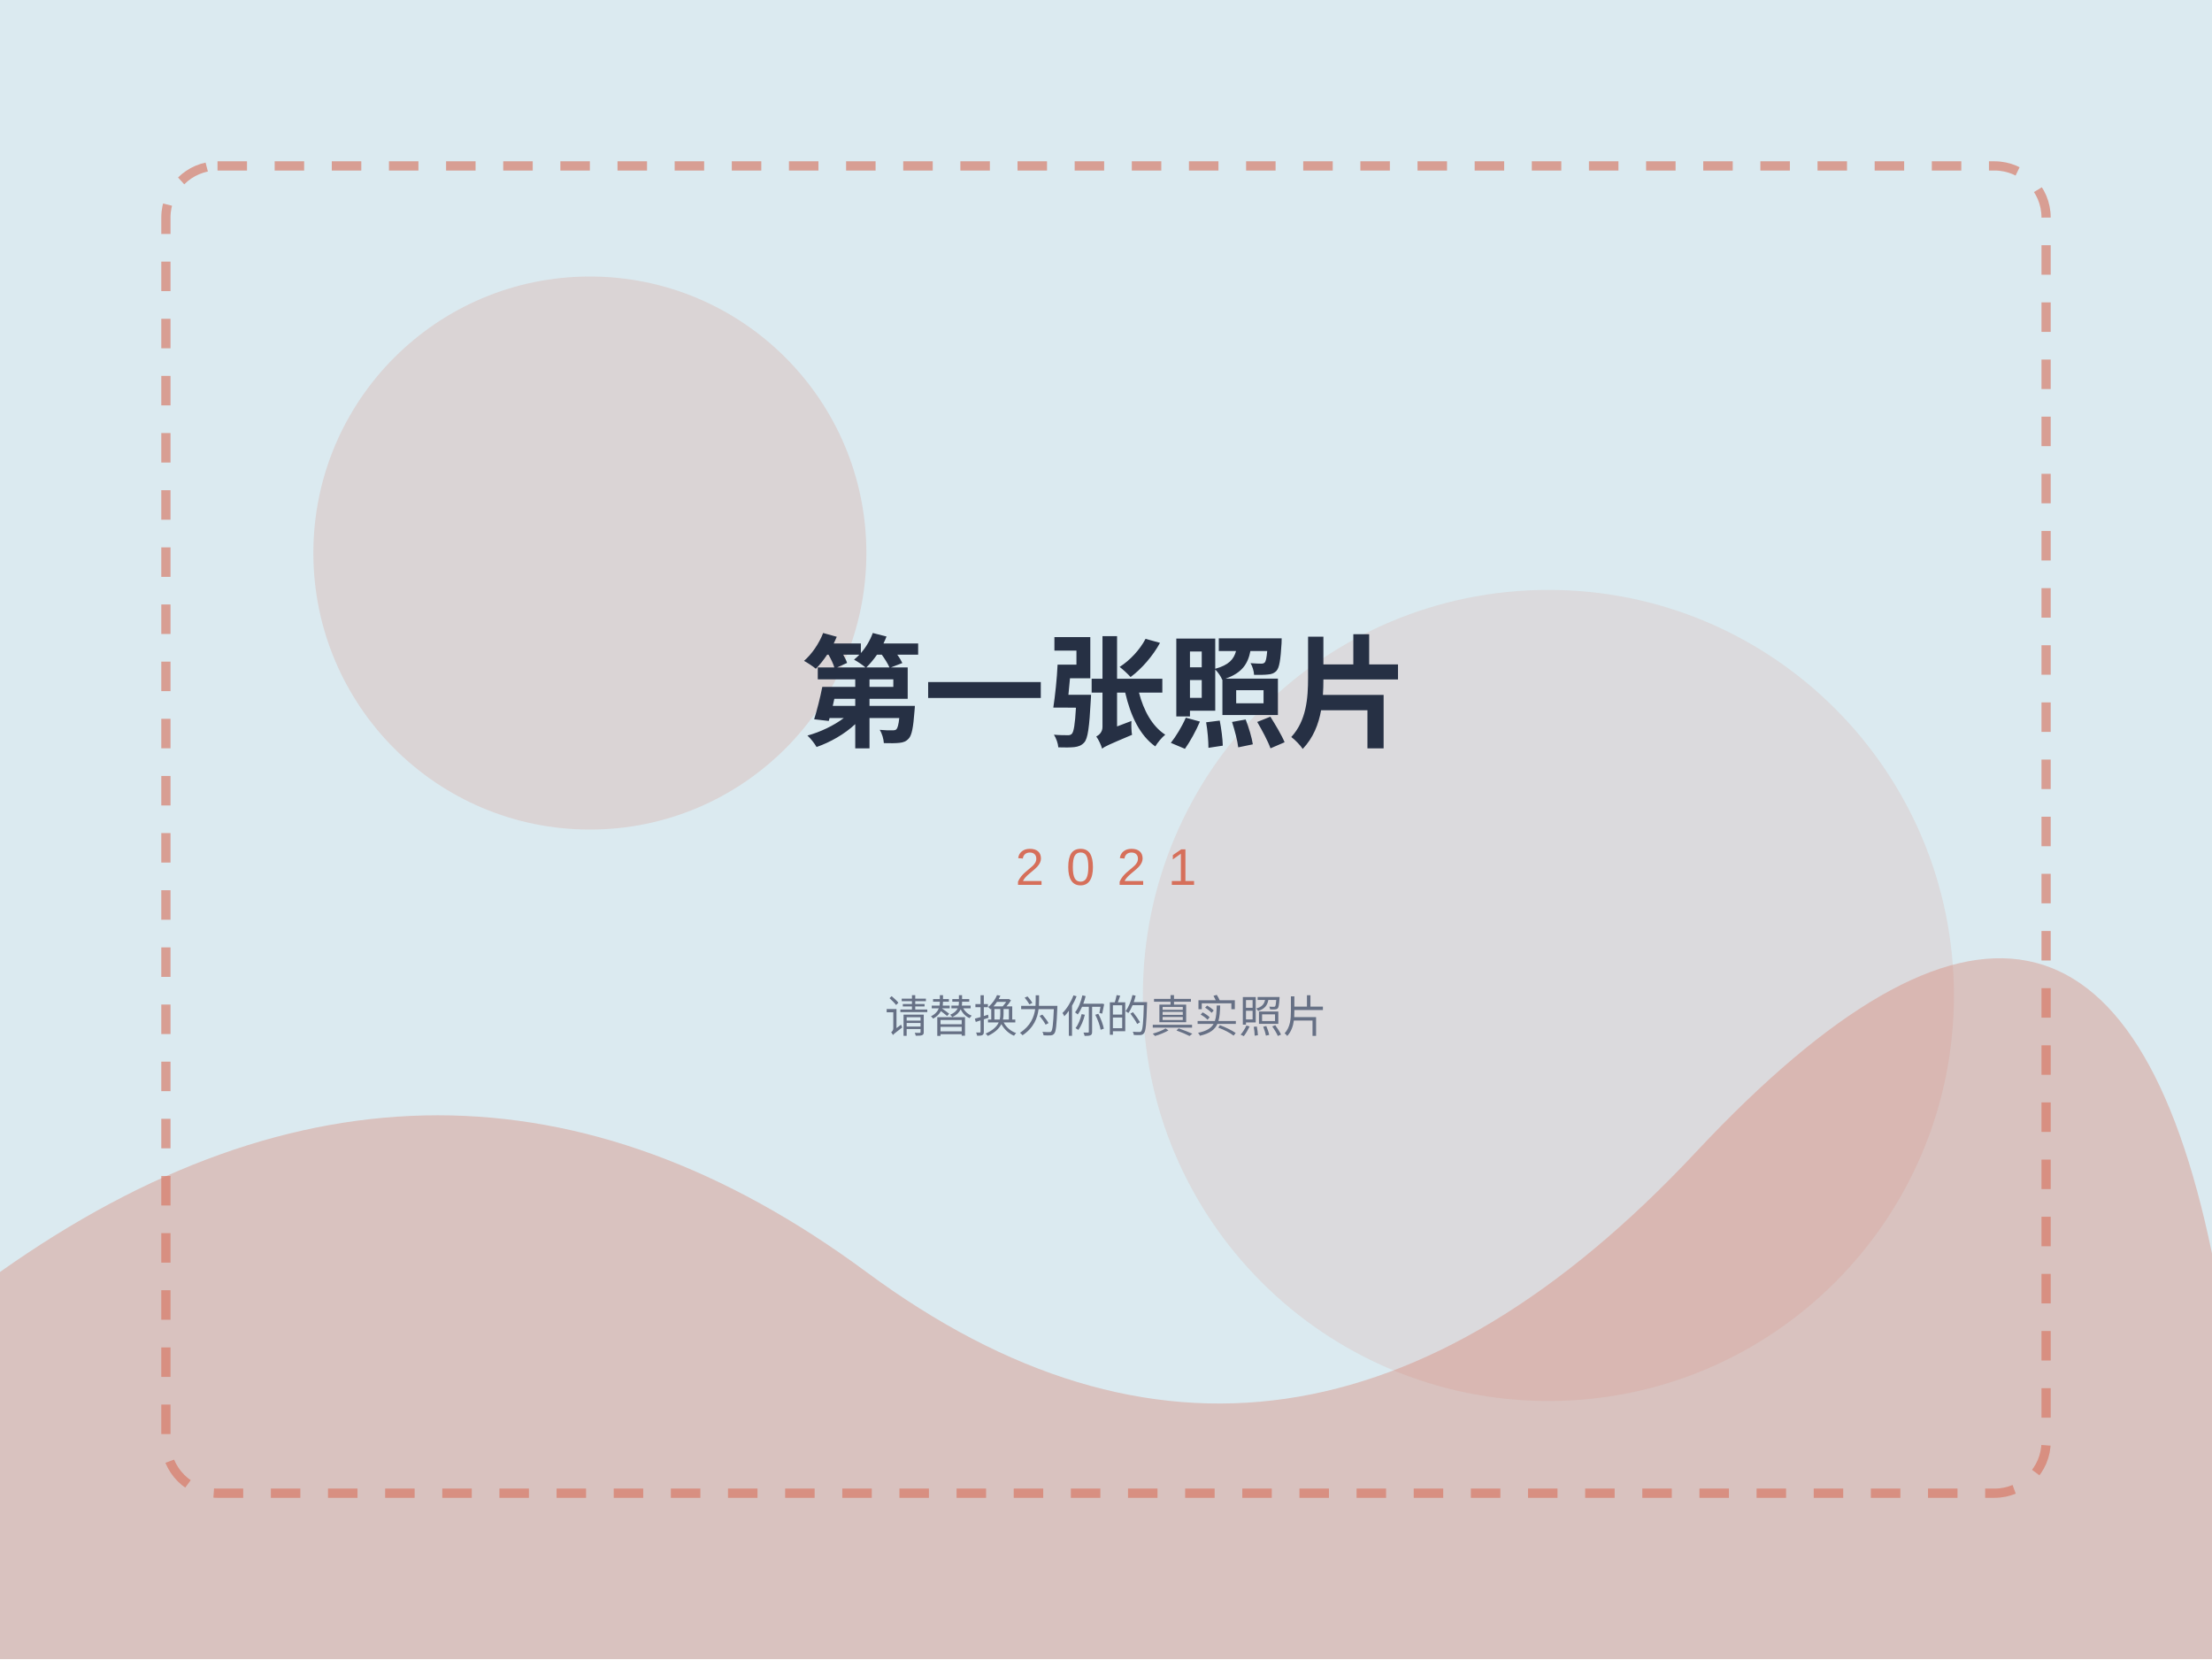
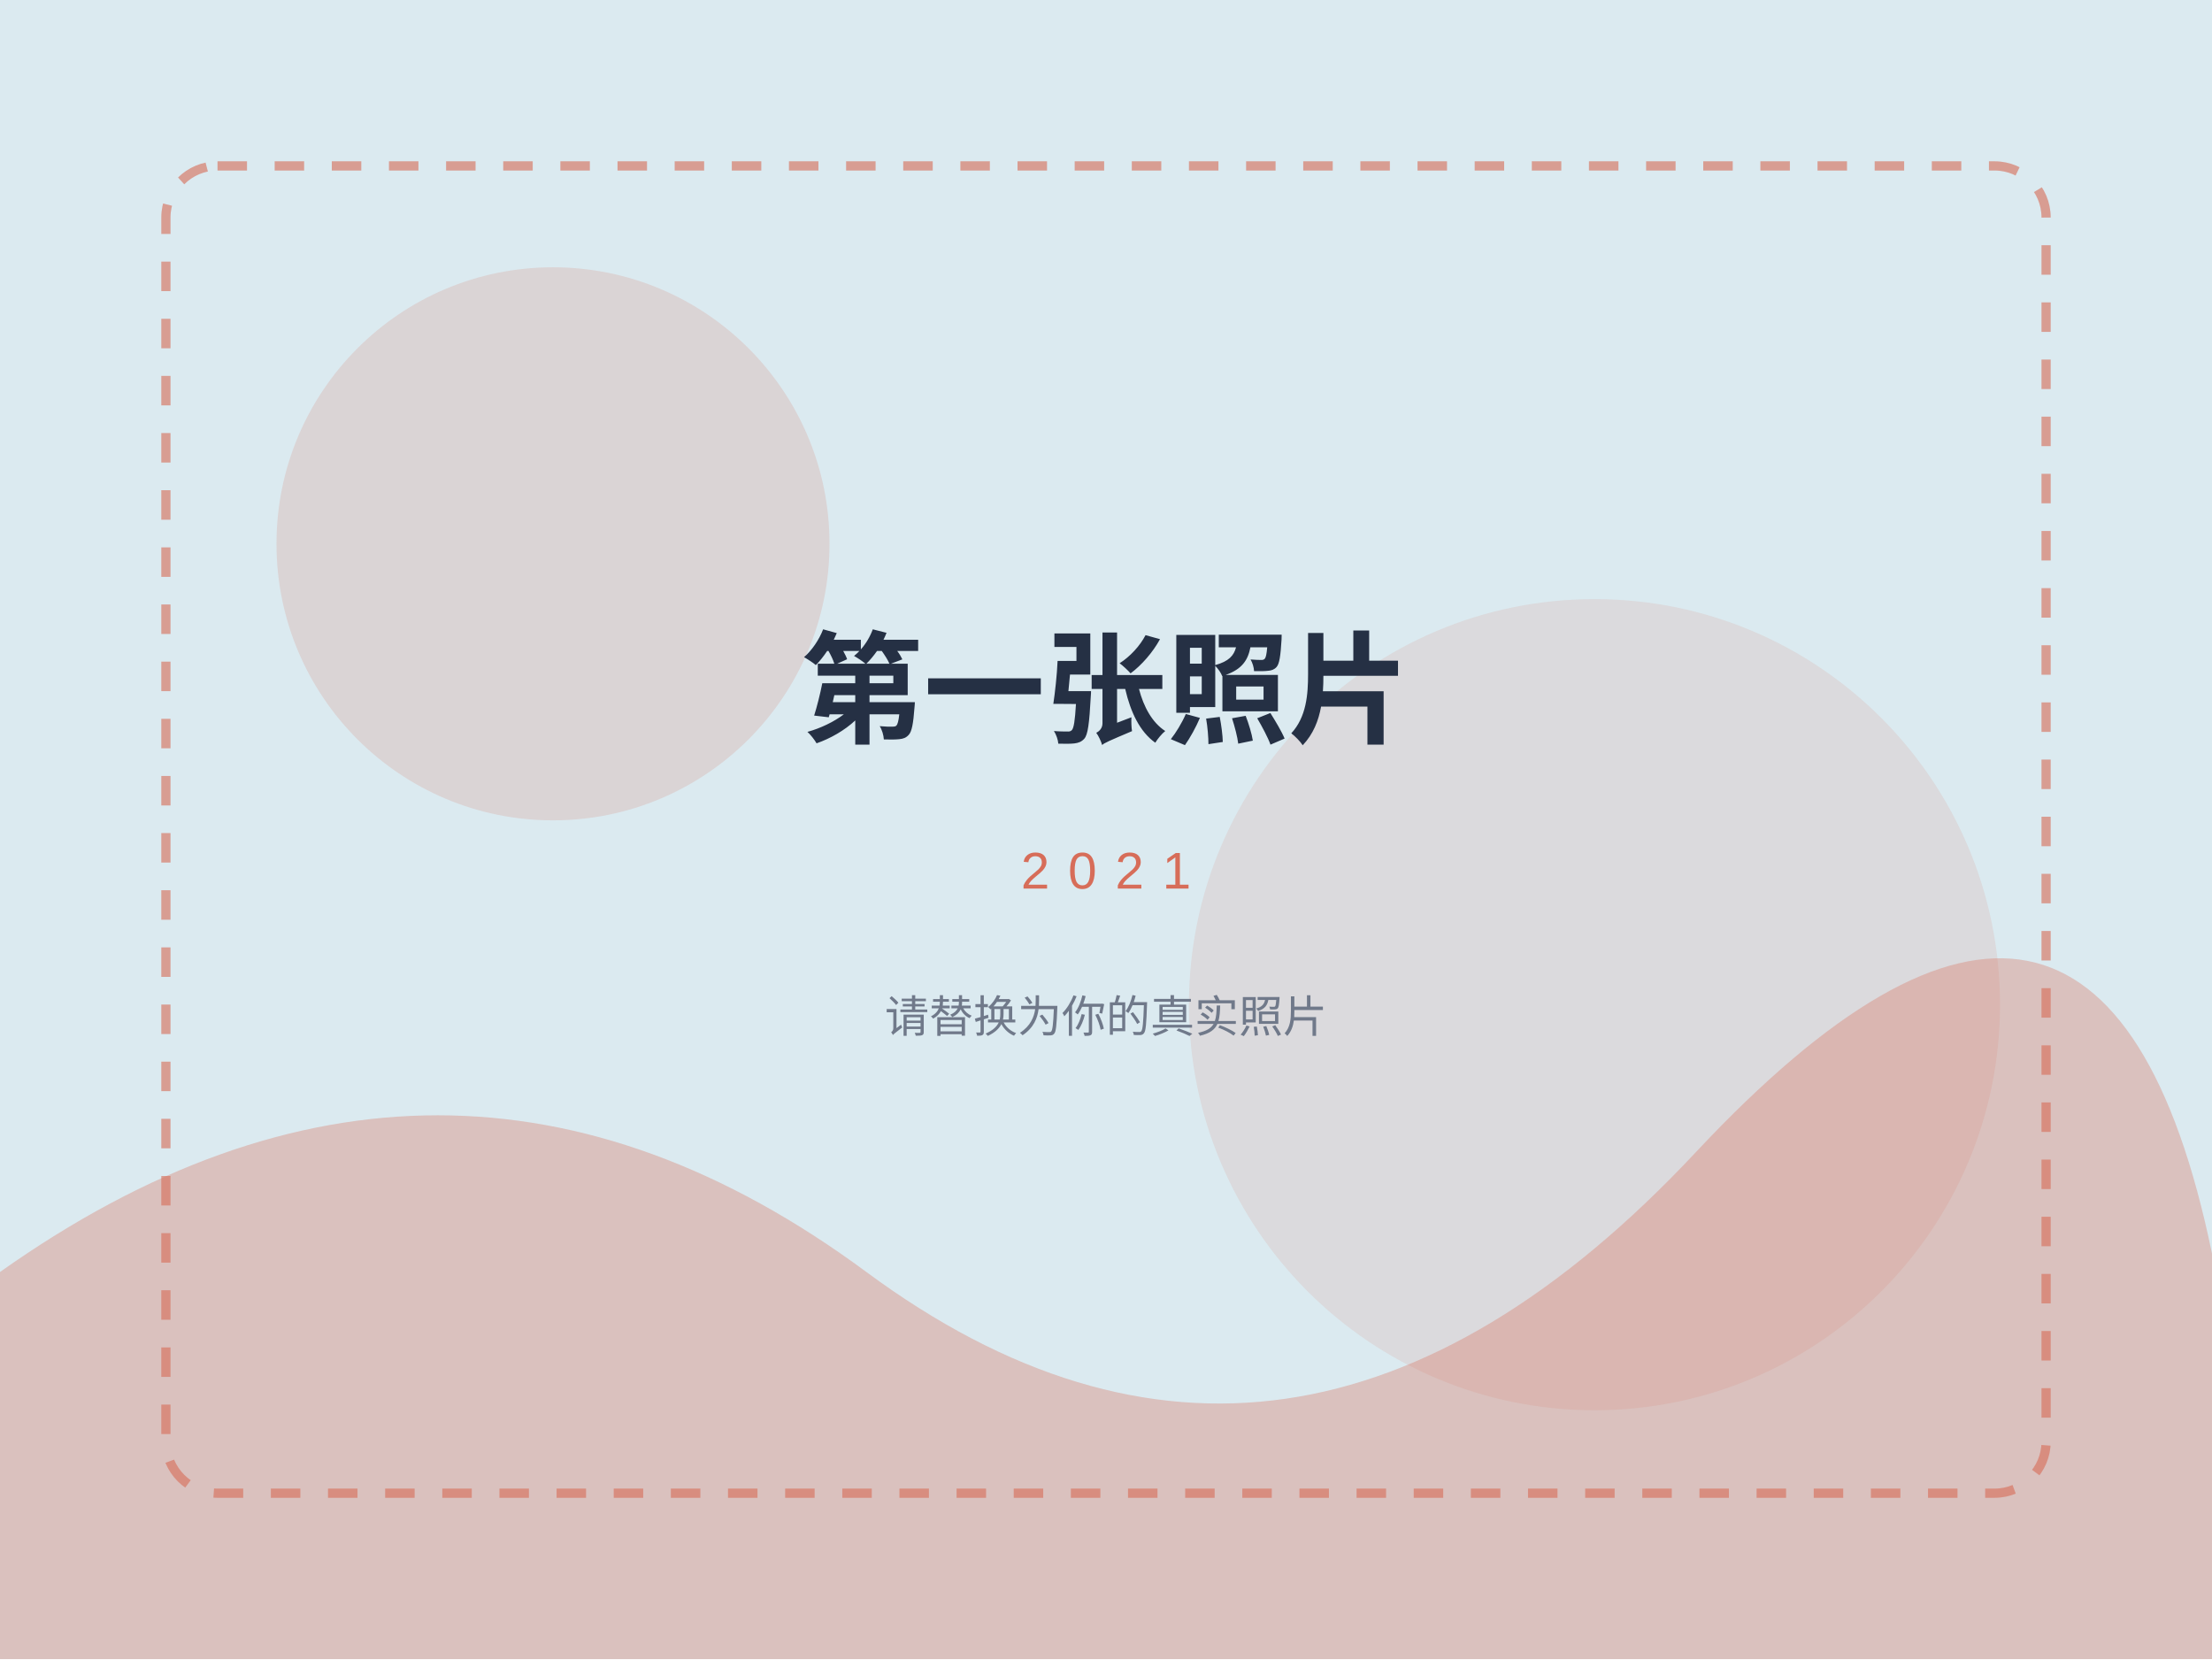
<svg xmlns="http://www.w3.org/2000/svg" viewBox="0 0 1200 900">
  <rect width="1200" height="900" fill="#dbeaf0" />
-   <circle cx="320" cy="300" r="150" fill="#d66f5a" opacity=".18" />
-   <circle cx="840" cy="540" r="220" fill="#d66f5a" opacity=".13" />
-   <path d="M0 690 Q240 520 470 690 T920 625 T1200 680 V900 H0z" fill="#d66f5a" opacity=".33" />
-   <rect x="90" y="90" width="1020" height="720" rx="28" fill="none" stroke="#d66f5a" stroke-width="5" stroke-dasharray="16 15" opacity=".62" />
-   <text x="600" y="400" text-anchor="middle" font-family="Georgia,serif" font-size="66" font-weight="700" fill="#263044">第一张照片</text>
-   <text x="600" y="480" text-anchor="middle" font-family="Arial,sans-serif" font-size="28" letter-spacing="12" fill="#d66f5a">2021</text>
-   <text x="600" y="560" text-anchor="middle" font-family="Arial,sans-serif" font-size="24" fill="#667085">请替换为你的真实照片</text>
+   <circle cx="300" cy="295" r="150" fill="#d76d59" opacity=".18" />
+   <circle cx="865" cy="545" r="220" fill="#d76d59" opacity=".13" />
+   <path d="M0 690 Q240 520 470 690 T920 625 T1200 680 V900 H0z" fill="#d76d59" opacity=".33" />
+   <rect x="90" y="90" width="1020" height="720" rx="28" fill="none" stroke="#d76d59" stroke-width="5" stroke-dasharray="16 15" opacity=".62" />
+   <text x="600" y="398" text-anchor="middle" font-family="Georgia,serif" font-size="66" font-weight="700" fill="#253044">第一张照片</text>
+   <text x="600" y="482" text-anchor="middle" font-family="Arial,sans-serif" font-size="28" letter-spacing="10" fill="#d76d59">2021</text>
+   <text x="600" y="560" text-anchor="middle" font-family="Arial,sans-serif" font-size="24" fill="#70798a">请替换为你的真实照片</text>
</svg>
